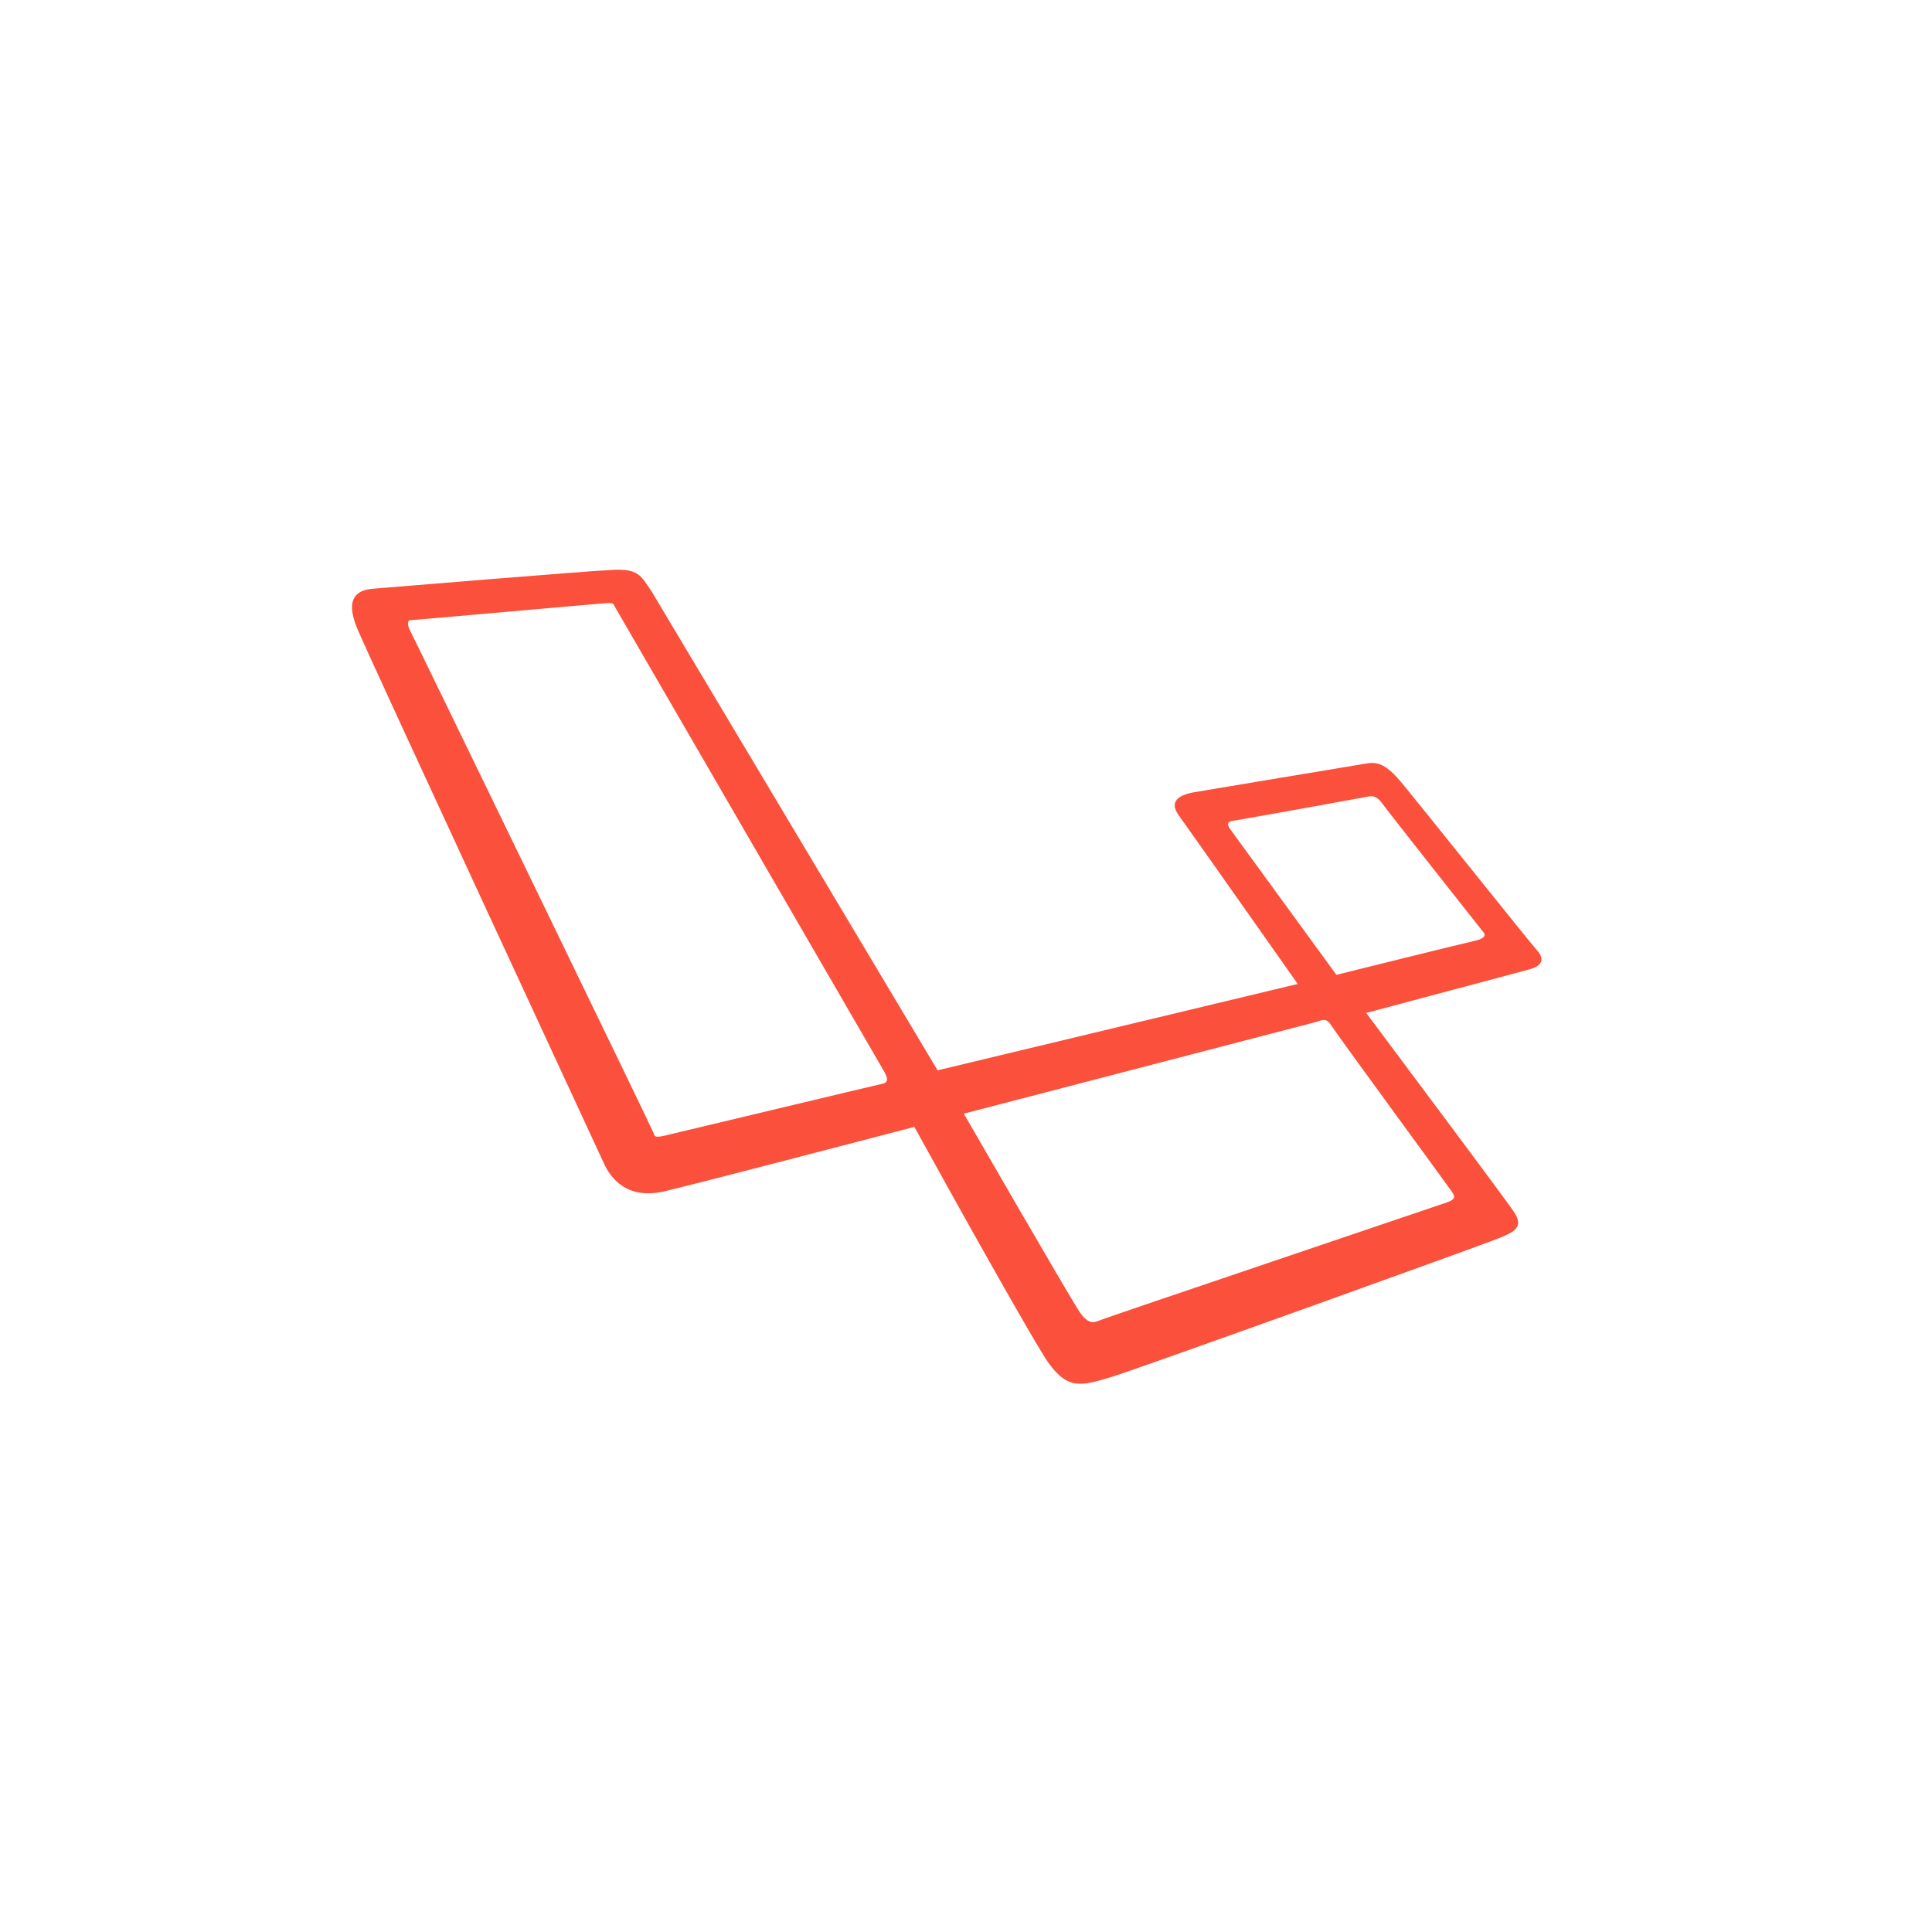
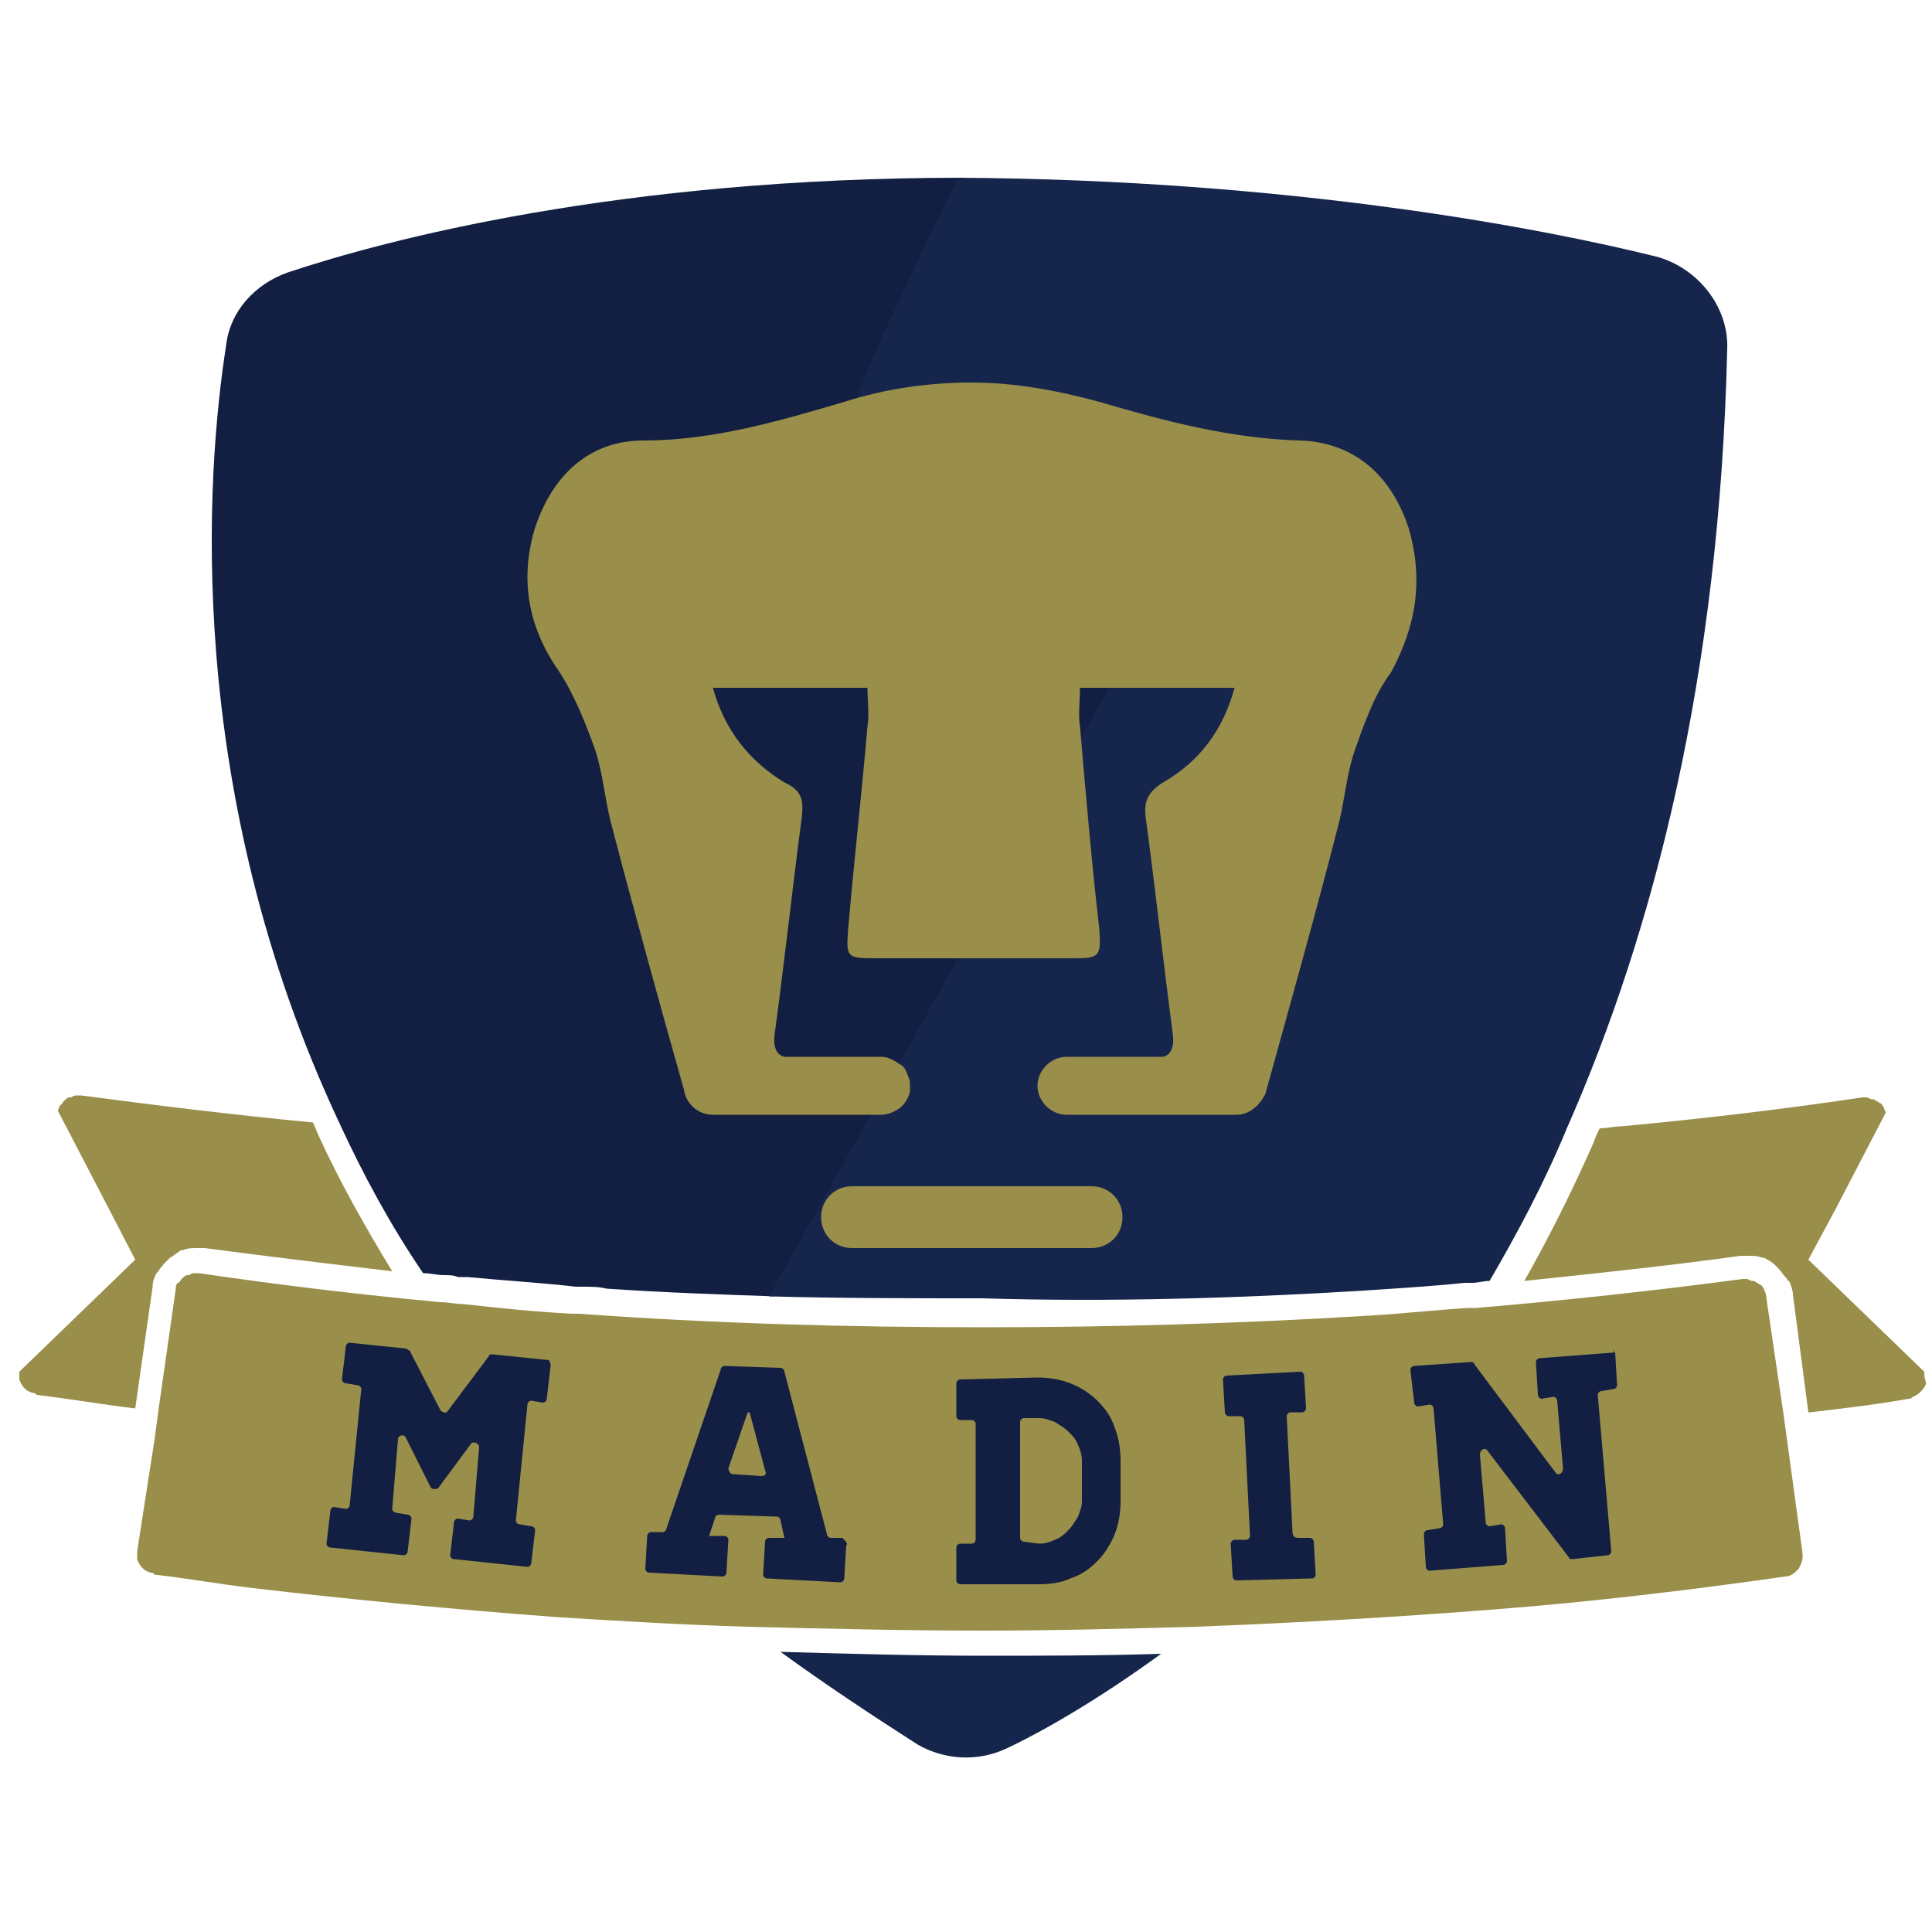
- <svg xmlns="http://www.w3.org/2000/svg" version="1.1" id="Layer_1" x="0px" y="0px" viewBox="0 0 700 700" style="enable-background:new 0 0 700 700;" xml:space="preserve">
+ <svg xmlns="http://www.w3.org/2000/svg" version="1.1" id="Layer_1" x="0px" y="0px" viewBox="0 0 100 100" style="enable-background:new 0 0 100 100;" xml:space="preserve">
  <style type="text/css">
- 	.st0{fill:#FB503B;}
+ 	.st0{fill:none;}
+ 	.st1{fill:#998E4A;}
+ 	.st2{fill:#121F42;}
+ 	.st3{fill:#16254C;}
</style>
-   <path class="st0" d="M556.8,344.2c-2.9-3.2-42.3-52.6-49.3-61c-7-8.4-10.3-6.9-14.6-6.2s-54.2,9-60,10c-5.8,1-9.4,3.3-5.9,8.3  c3.2,4.4,36,51,43.2,61.2l-130.5,31.3L236.1,214.3c-4.1-6.1-5-8.3-14.4-7.8c-9.4,0.4-81.4,6.4-86.5,6.8c-5.1,0.4-10.8,2.7-5.6,14.8  c5.1,12.1,86.9,188.3,89.2,193.4c2.3,5.1,8.2,13.4,22.1,10.1c14.2-3.4,63.5-16.3,90.4-23.3c14.2,25.8,43.3,78,48.6,85.5  c7.2,10,12.1,8.3,23.1,5c8.6-2.6,134.4-47.8,140.1-50.2c5.7-2.3,9.2-4,5.3-9.7c-2.8-4.2-36-48.6-53.4-71.9  c11.9-3.2,54.2-14.4,58.8-15.7C559,350,559.7,347.4,556.8,344.2z M319.6,392.7c-1.6,0.3-74.6,17.8-78.5,18.7  c-3.9,0.9-3.9,0.4-4.3-0.9c-0.4-1.3-86.9-179.6-88.1-181.8c-1.2-2.2-1.1-4,0-4c1.1,0,69-6.1,71.4-6.2s2.1,0.4,3,1.9  c0,0,95.7,165.2,97.4,168.1C322.2,391.5,321.2,392.4,319.6,392.7z M525.7,431.3c1.2,1.8,2.3,3-1.3,4.3c-3.7,1.3-123.7,41.8-126,42.8  c-2.3,1-4.2,1.3-7.2-3s-42-71.9-42-71.9l127.2-33.1c3.2-1,4.2-1.7,6.2,1.5S524.5,429.5,525.7,431.3z M533.8,341  c-2.9,0.6-49.6,12.2-49.6,12.2l-38.2-52.4c-1.1-1.5-2-3,0.7-3.4c2.7-0.4,46.1-8.2,48-8.6c2-0.4,3.7-1,6.1,2.3  c2.4,3.3,35.4,45.1,36.7,46.7C538.8,339.4,536.7,340.4,533.8,341z" />
+   <g>
+     <path class="st0" d="M86,13.3c-6-1.5-19.1-4.1-36.3-4.1C32,9.2,20,12.3,14.9,14c-1.7,0.6-3,2-3.2,3.8c-1,6.4-2.3,22.9,5.9,40.3   c1.2,2.6,2.6,5.2,4.3,7.7c0.4,0,0.7,0.1,1.1,0.1c0.2,0,0.5,0,0.7,0.1h0.5c2.1,0.2,3.9,0.3,5.6,0.5H30h0.2c0.4,0,0.8,0,1.2,0.1   c6.4,0.4,13,0.6,19.6,0.6c6.7,0,13.3-0.2,19.9-0.6c1.4-0.1,3.3-0.2,5.2-0.4h0.2h0.2c0.3,0,0.6-0.1,0.9-0.1c1.4-2.4,2.8-5,4-7.9   c4.5-10.2,7.9-23.4,8.3-40.3C89.7,15.9,88.2,13.9,86,13.3z" />
+     <g>
+       <path class="st1" d="M92.3,73.1L92.3,73.1L91.4,67c0-0.1-0.1-0.2-0.1-0.3l0,0c-0.1-0.1-0.1-0.2-0.2-0.2l0,0    c-0.1-0.1-0.2-0.1-0.3-0.2c0,0,0,0-0.1,0s-0.2-0.1-0.3-0.1c-0.1,0-0.1,0-0.2,0c-4.5,0.6-9.1,1.1-13.8,1.5c-0.1,0-0.3,0-0.4,0    c-1.7,0.1-3.4,0.3-5.2,0.4c-6.5,0.4-13.1,0.6-19.9,0.6c-7,0-14.1-0.2-20.9-0.7c-0.1,0-0.3,0-0.4,0c-1.9-0.1-3.8-0.3-5.6-0.5    c-0.4,0-0.8-0.1-1.2-0.1c-4.3-0.4-8.4-0.9-12.5-1.5c-0.1,0-0.1,0-0.2,0c-0.1,0-0.2,0-0.3,0.1c0,0,0,0-0.1,0s-0.2,0.1-0.3,0.2l0,0    c-0.1,0.1-0.1,0.2-0.2,0.2l0,0c-0.1,0.1-0.1,0.2-0.1,0.3l0,0L8.2,73L8,74.5l-0.9,5.8c0,0.1,0,0.3,0,0.4c0.1,0.3,0.3,0.6,0.7,0.7    c0.1,0,0.1,0,0.2,0.1c1.7,0.2,3.4,0.5,5.1,0.7c5.1,0.6,10.4,1.1,15.7,1.5c3.2,0.2,6.5,0.4,9.9,0.5c4,0.1,8.1,0.2,12.2,0.2    c3.7,0,7.4-0.1,11-0.2c5.2-0.2,10.4-0.5,15.5-0.9s10.1-1,15-1.7c0.3,0,0.5-0.2,0.7-0.4c0.1-0.2,0.2-0.4,0.2-0.6c0-0.1,0-0.1,0-0.2    L92.3,73.1z" />
+       <path class="st1" d="M8.1,65.9L8.1,65.9l0.1-0.1c0.1-0.2,0.3-0.4,0.5-0.6l0.1-0.1C9,65,9.2,64.8,9.4,64.7h0.1    c0.2-0.1,0.5-0.1,0.7-0.1h0.1c0.1,0,0.2,0,0.3,0c3,0.4,6.3,0.8,9.7,1.2c-1.4-2.3-2.7-4.6-3.8-7c-0.1-0.2-0.2-0.5-0.3-0.7    c-4.2-0.4-8.2-0.9-12-1.4c-0.1,0-0.1,0-0.2,0c-0.1,0-0.2,0-0.3,0.1c0,0,0,0-0.1,0S3.4,56.9,3.3,57l0,0c-0.1,0.1-0.1,0.2-0.2,0.2    l0,0c0,0.1-0.1,0.2-0.1,0.3l0,0l2.6,5L7,65.2l0,0L1,71c0,0.1,0,0.3,0,0.4c0.1,0.3,0.3,0.6,0.7,0.7c0.1,0,0.1,0,0.2,0.1    c1.7,0.2,3.4,0.5,5.1,0.7l0,0l0,0l0.9-6.3C7.9,66.3,8,66.1,8.1,65.9z" />
+       <path class="st1" d="M99.6,71l-6-5.8l0,0l1.4-2.6l2.6-5l0,0c0-0.1-0.1-0.2-0.1-0.3l0,0c-0.1-0.1-0.1-0.2-0.2-0.2l0,0    C97.2,57,97.1,57,97,56.9c0,0,0,0-0.1,0s-0.2-0.1-0.3-0.1c-0.1,0-0.1,0-0.2,0c-4,0.6-8.2,1.1-12.5,1.5c-0.4,0-0.7,0.1-1.1,0.1    c-0.1,0.2-0.2,0.4-0.3,0.7c-1.1,2.5-2.3,4.9-3.6,7.2c3.8-0.4,7.6-0.8,11.2-1.3c0.1,0,0.2,0,0.3,0h0.1c0.2,0,0.5,0,0.7,0.1h0.1    c0.2,0.1,0.4,0.2,0.6,0.4l0.1,0.1c0.2,0.2,0.3,0.4,0.5,0.6c0,0,0,0.1,0.1,0.1c0.1,0.2,0.2,0.5,0.2,0.7l0.8,6.1l0,0c0,0,0,0,0.1,0    c1.7-0.2,3.4-0.4,5.1-0.7c0.1,0,0.1,0,0.2-0.1c0.3-0.1,0.6-0.4,0.7-0.7C99.6,71.3,99.6,71.2,99.6,71z" />
+     </g>
+     <g>
+       <path class="st2" d="M28.5,70.7l-0.2,1.7c0,0.1-0.1,0.2-0.2,0.2l-0.6-0.1c-0.1,0-0.2,0.1-0.2,0.2l-0.6,6c0,0.1,0.1,0.2,0.2,0.2    l0.6,0.1c0.1,0,0.2,0.1,0.2,0.2l-0.2,1.7c0,0.1-0.1,0.2-0.2,0.2l-3.8-0.4c-0.1,0-0.2-0.1-0.2-0.2l0.2-1.7c0-0.1,0.1-0.2,0.2-0.2    l0.6,0.1c0.1,0,0.2-0.1,0.2-0.2l0.3-3.6c0-0.2-0.3-0.3-0.4-0.2L22.7,77c-0.1,0.1-0.3,0.1-0.4,0L21,74.4c-0.1-0.2-0.4-0.1-0.4,0.1    l-0.3,3.6c0,0.1,0.1,0.2,0.2,0.2l0.6,0.1c0.1,0,0.2,0.1,0.2,0.2l-0.2,1.7c0,0.1-0.1,0.2-0.2,0.2l-3.8-0.4c-0.1,0-0.2-0.1-0.2-0.2    l0.2-1.7c0-0.1,0.1-0.2,0.2-0.2l0.6,0.1c0.1,0,0.2-0.1,0.2-0.2l0.6-6c0-0.1-0.1-0.2-0.2-0.2l-0.6-0.1c-0.1,0-0.2-0.1-0.2-0.2    l0.2-1.7c0-0.1,0.1-0.2,0.2-0.2l2.9,0.3c0.1,0,0.1,0.1,0.2,0.1l1.6,3.1c0.1,0.1,0.3,0.2,0.4,0l2.1-2.8c0-0.1,0.1-0.1,0.2-0.1    l2.9,0.3C28.4,70.4,28.5,70.5,28.5,70.7z" />
+       <path class="st2" d="M43.8,80l-0.1,1.7c0,0.1-0.1,0.2-0.2,0.2l-3.8-0.2c-0.1,0-0.2-0.1-0.2-0.2l0.1-1.7c0-0.1,0.1-0.2,0.2-0.2h0.8    l-0.2-0.9c0-0.1-0.1-0.2-0.2-0.2l-3-0.1c-0.1,0-0.2,0.1-0.2,0.2l-0.3,0.9h0.8c0.1,0,0.2,0.1,0.2,0.2l-0.1,1.7    c0,0.1-0.1,0.2-0.2,0.2l-3.8-0.2c-0.1,0-0.2-0.1-0.2-0.2l0.1-1.7c0-0.1,0.1-0.2,0.2-0.2h0.6c0.1,0,0.2-0.1,0.2-0.2l2.8-8.2    c0-0.1,0.1-0.2,0.2-0.2l2.9,0.1c0.1,0,0.2,0.1,0.2,0.2l2.2,8.4c0,0.1,0.1,0.2,0.2,0.2h0.6C43.8,79.8,43.9,79.9,43.8,80z     M39.4,76.4c0.2,0,0.3-0.1,0.2-0.3l-0.8-3h-0.1l-1,2.9c0,0.1,0.1,0.3,0.2,0.3L39.4,76.4z" />
+       <path class="st2" d="M53.7,71.3c0.6,0,1.2,0.1,1.7,0.3c0.5,0.2,1,0.5,1.4,0.9s0.7,0.8,0.9,1.4c0.2,0.5,0.3,1.1,0.3,1.7v2.1    c0,0.6-0.1,1.2-0.3,1.7s-0.5,1-0.9,1.4s-0.8,0.7-1.4,0.9c-0.4,0.2-1,0.3-1.6,0.3h-4.1c-0.1,0-0.2-0.1-0.2-0.2v-1.7    c0-0.1,0.1-0.2,0.2-0.2h0.6c0.1,0,0.2-0.1,0.2-0.2v-6c0-0.1-0.1-0.2-0.2-0.2h-0.6c-0.1,0-0.2-0.1-0.2-0.2v-1.7    c0-0.1,0.1-0.2,0.2-0.2L53.7,71.3z M53.8,79.9c0.3,0,0.6-0.1,0.8-0.2c0.3-0.1,0.5-0.3,0.7-0.5s0.3-0.4,0.5-0.7    c0.1-0.3,0.2-0.5,0.2-0.8v-2.1c0-0.3-0.1-0.6-0.2-0.8c-0.1-0.3-0.3-0.5-0.5-0.7s-0.4-0.3-0.7-0.5c-0.3-0.1-0.5-0.2-0.8-0.2H53    c-0.1,0-0.2,0.1-0.2,0.2v6c0,0.1,0.1,0.2,0.2,0.2L53.8,79.9z" />
+       <path class="st2" d="M67.2,79.6h0.6c0.1,0,0.2,0.1,0.2,0.2l0.1,1.7c0,0.1-0.1,0.2-0.2,0.2L64,81.8c-0.1,0-0.2-0.1-0.2-0.2    l-0.1-1.7c0-0.1,0.1-0.2,0.2-0.2h0.6c0.1,0,0.2-0.1,0.2-0.2l-0.3-6c0-0.1-0.1-0.2-0.2-0.2h-0.6c-0.1,0-0.2-0.1-0.2-0.2l-0.1-1.7    c0-0.1,0.1-0.2,0.2-0.2l3.8-0.2c0.1,0,0.2,0.1,0.2,0.2l0.1,1.7c0,0.1-0.1,0.2-0.2,0.2h-0.6c-0.1,0-0.2,0.1-0.2,0.2l0.3,6    C66.9,79.5,67,79.6,67.2,79.6z" />
+       <path class="st2" d="M83.6,70l0.1,1.7c0,0.1-0.1,0.2-0.2,0.2L82.9,72c-0.1,0-0.2,0.1-0.2,0.2l0.7,8.1c0,0.1-0.1,0.2-0.2,0.2    l-1.8,0.2c-0.1,0-0.2,0-0.2-0.1L77,75.1c-0.1-0.2-0.4-0.1-0.4,0.2l0.3,3.5c0,0.1,0.1,0.2,0.2,0.2l0.6-0.1c0.1,0,0.2,0.1,0.2,0.2    l0.1,1.7c0,0.1-0.1,0.2-0.2,0.2L74,81.3c-0.1,0-0.2-0.1-0.2-0.2l-0.1-1.7c0-0.1,0.1-0.2,0.2-0.2l0.6-0.1c0.1,0,0.2-0.1,0.2-0.2    l-0.5-6c0-0.1-0.1-0.2-0.2-0.2l-0.6,0.1c-0.1,0-0.2-0.1-0.2-0.2L73,70.9c0-0.1,0.1-0.2,0.2-0.2l2.9-0.2c0.1,0,0.2,0,0.2,0.1    l4.2,5.6c0.1,0.2,0.4,0.1,0.4-0.2l-0.3-3.5c0-0.1-0.1-0.2-0.2-0.2l-0.6,0.1c-0.1,0-0.2-0.1-0.2-0.2l-0.1-1.7    c0-0.1,0.1-0.2,0.2-0.2L83.6,70C83.4,69.8,83.6,69.9,83.6,70z" />
+     </g>
+     <g>
+       <g>
+         <path class="st3" d="M40.4,85.5c2.2,1.6,4.6,3.2,7.1,4.8c1.4,0.8,3.1,0.9,4.6,0.2c1.9-0.9,4.7-2.5,8-4.9     c-3.1,0.1-6.1,0.1-9.2,0.1C47.5,85.7,44,85.6,40.4,85.5z" />
+       </g>
+       <g>
+         <path class="st2" d="M59.9,30.3c-0.2-2.7-3.9-3.6-6.5-3c-2.7,0.6-5.4,2-8,1.2c-0.5-0.1-0.9-0.4-1.2-0.8s-0.4-0.9-0.5-1.4     c-0.4-3.3,1-6.5,2.5-9.5c1.2-2.6,2.5-5.1,3.7-7.6h-0.1c-17.7,0-29.8,3.2-34.9,4.9c-1.7,0.6-3,2-3.2,3.8c-1,6.4-2.3,22.9,5.9,40.3     c1.2,2.6,2.6,5.2,4.3,7.7c0.4,0,0.7,0.1,1.1,0.1c0.2,0,0.5,0,0.7,0.1h0.5c2.1,0.2,3.9,0.3,5.6,0.5H30h0.2c0.4,0,0.8,0,1.2,0.1     c2.9,0.2,5.8,0.3,8.7,0.4c6.3-11.2,12.5-22.5,18.8-33.7C59.5,32.4,60,31.4,59.9,30.3z" />
+         <g>
+           <path class="st3" d="M70.6,66.8c1.4-0.1,3.3-0.2,5.2-0.4H76h0.2c0.3,0,0.6-0.1,0.9-0.1c1.4-2.4,2.8-5,4-7.9      C85.6,48.2,89,35,89.4,18.1c0.1-2.2-1.5-4.2-3.6-4.8c-6-1.5-19.1-4-36.2-4.1c-1.3,2.5-2.4,5-3.6,7.5c-1.4,3-2.8,6.2-2.5,9.5      c0.1,0.5,0.2,1,0.5,1.4s0.5,1.4,0.9,1.6c2.6,0.8,5.6-0.3,8.3-1c2.7-0.6,6.3-0.7,6.5,2c0.1,1.1-0.5,2.2-1,3.1      c-6.3,11.2-12.6,22.6-18.9,33.8c3.6,0.1,7.3,0.1,11,0.1C57.4,67.4,64.1,67.2,70.6,66.8z" />
+         </g>
+       </g>
+     </g>
+     <g>
+       <path class="st1" d="M56.5,61.4H44.1c-0.9,0-1.6,0.7-1.6,1.6c0,0.9,0.7,1.6,1.6,1.6h12.4c0.9,0,1.6-0.7,1.6-1.6    C58.1,62.1,57.4,61.4,56.5,61.4z" />
+       <path class="st1" d="M72.9,27.3c-0.9-2.7-2.8-4.4-5.6-4.5c-3.6-0.1-7-1-10.4-2c-2.2-0.6-4.4-1-6.6-1c-2.2,0-4.4,0.3-6.6,1    c-3.4,1-6.8,2-10.4,2c-2.8,0-4.7,1.8-5.6,4.5c-0.8,2.6-0.4,5.1,1.2,7.4c0.8,1.2,1.4,2.7,1.9,4.1c0.4,1.2,0.5,2.5,0.8,3.7    c1.2,4.6,2.5,9.3,3.8,13.9c0.1,0.7,0.7,1.3,1.5,1.3H39c1.6,0,3.1,0,4.7,0h1.9c0.3,0,0.6-0.1,0.9-0.3c0.3-0.2,0.5-0.5,0.6-0.9    c0-0.1,0-0.2,0-0.3l0,0c0-0.2,0-0.3-0.1-0.5c-0.1-0.3-0.2-0.5-0.4-0.6c-0.3-0.2-0.6-0.4-1-0.4h-5c-0.4-0.1-0.6-0.5-0.5-1.2    c0.5-3.7,0.9-7.4,1.4-11.2c0.1-0.9,0-1.4-0.9-1.8c-1.8-1.1-3.1-2.7-3.7-4.9c2.8,0,5.4,0,8,0c0,0.7,0.1,1.4,0,2    c-0.3,3.5-0.7,7-1,10.5c-0.1,1.4-0.1,1.5,1.3,1.5c1.7,0,3.5,0,5.2,0s3.5,0,5.2,0c1.3,0,1.4-0.1,1.3-1.5c-0.4-3.5-0.7-7-1-10.5    c-0.1-0.6,0-1.3,0-2c2.6,0,5.2,0,8,0c-0.6,2.2-1.8,3.8-3.7,4.9c-0.8,0.5-1,1-0.9,1.8c0.5,3.7,0.9,7.4,1.4,11.2    c0.1,0.7-0.1,1.1-0.5,1.2h-5c-0.8,0-1.5,0.7-1.5,1.5l0,0c0,0.8,0.7,1.5,1.5,1.5h1.9c1.6,0,3.1,0,4.7,0H64c0.6,0,1.1-0.4,1.4-0.9    c0-0.1,0.1-0.1,0.1-0.2c1.3-4.7,2.6-9.3,3.8-14c0.3-1.2,0.4-2.5,0.8-3.7c0.5-1.4,1-2.9,1.9-4.1C73.3,32.4,73.7,30,72.9,27.3z" />
+     </g>
+   </g>
</svg>
